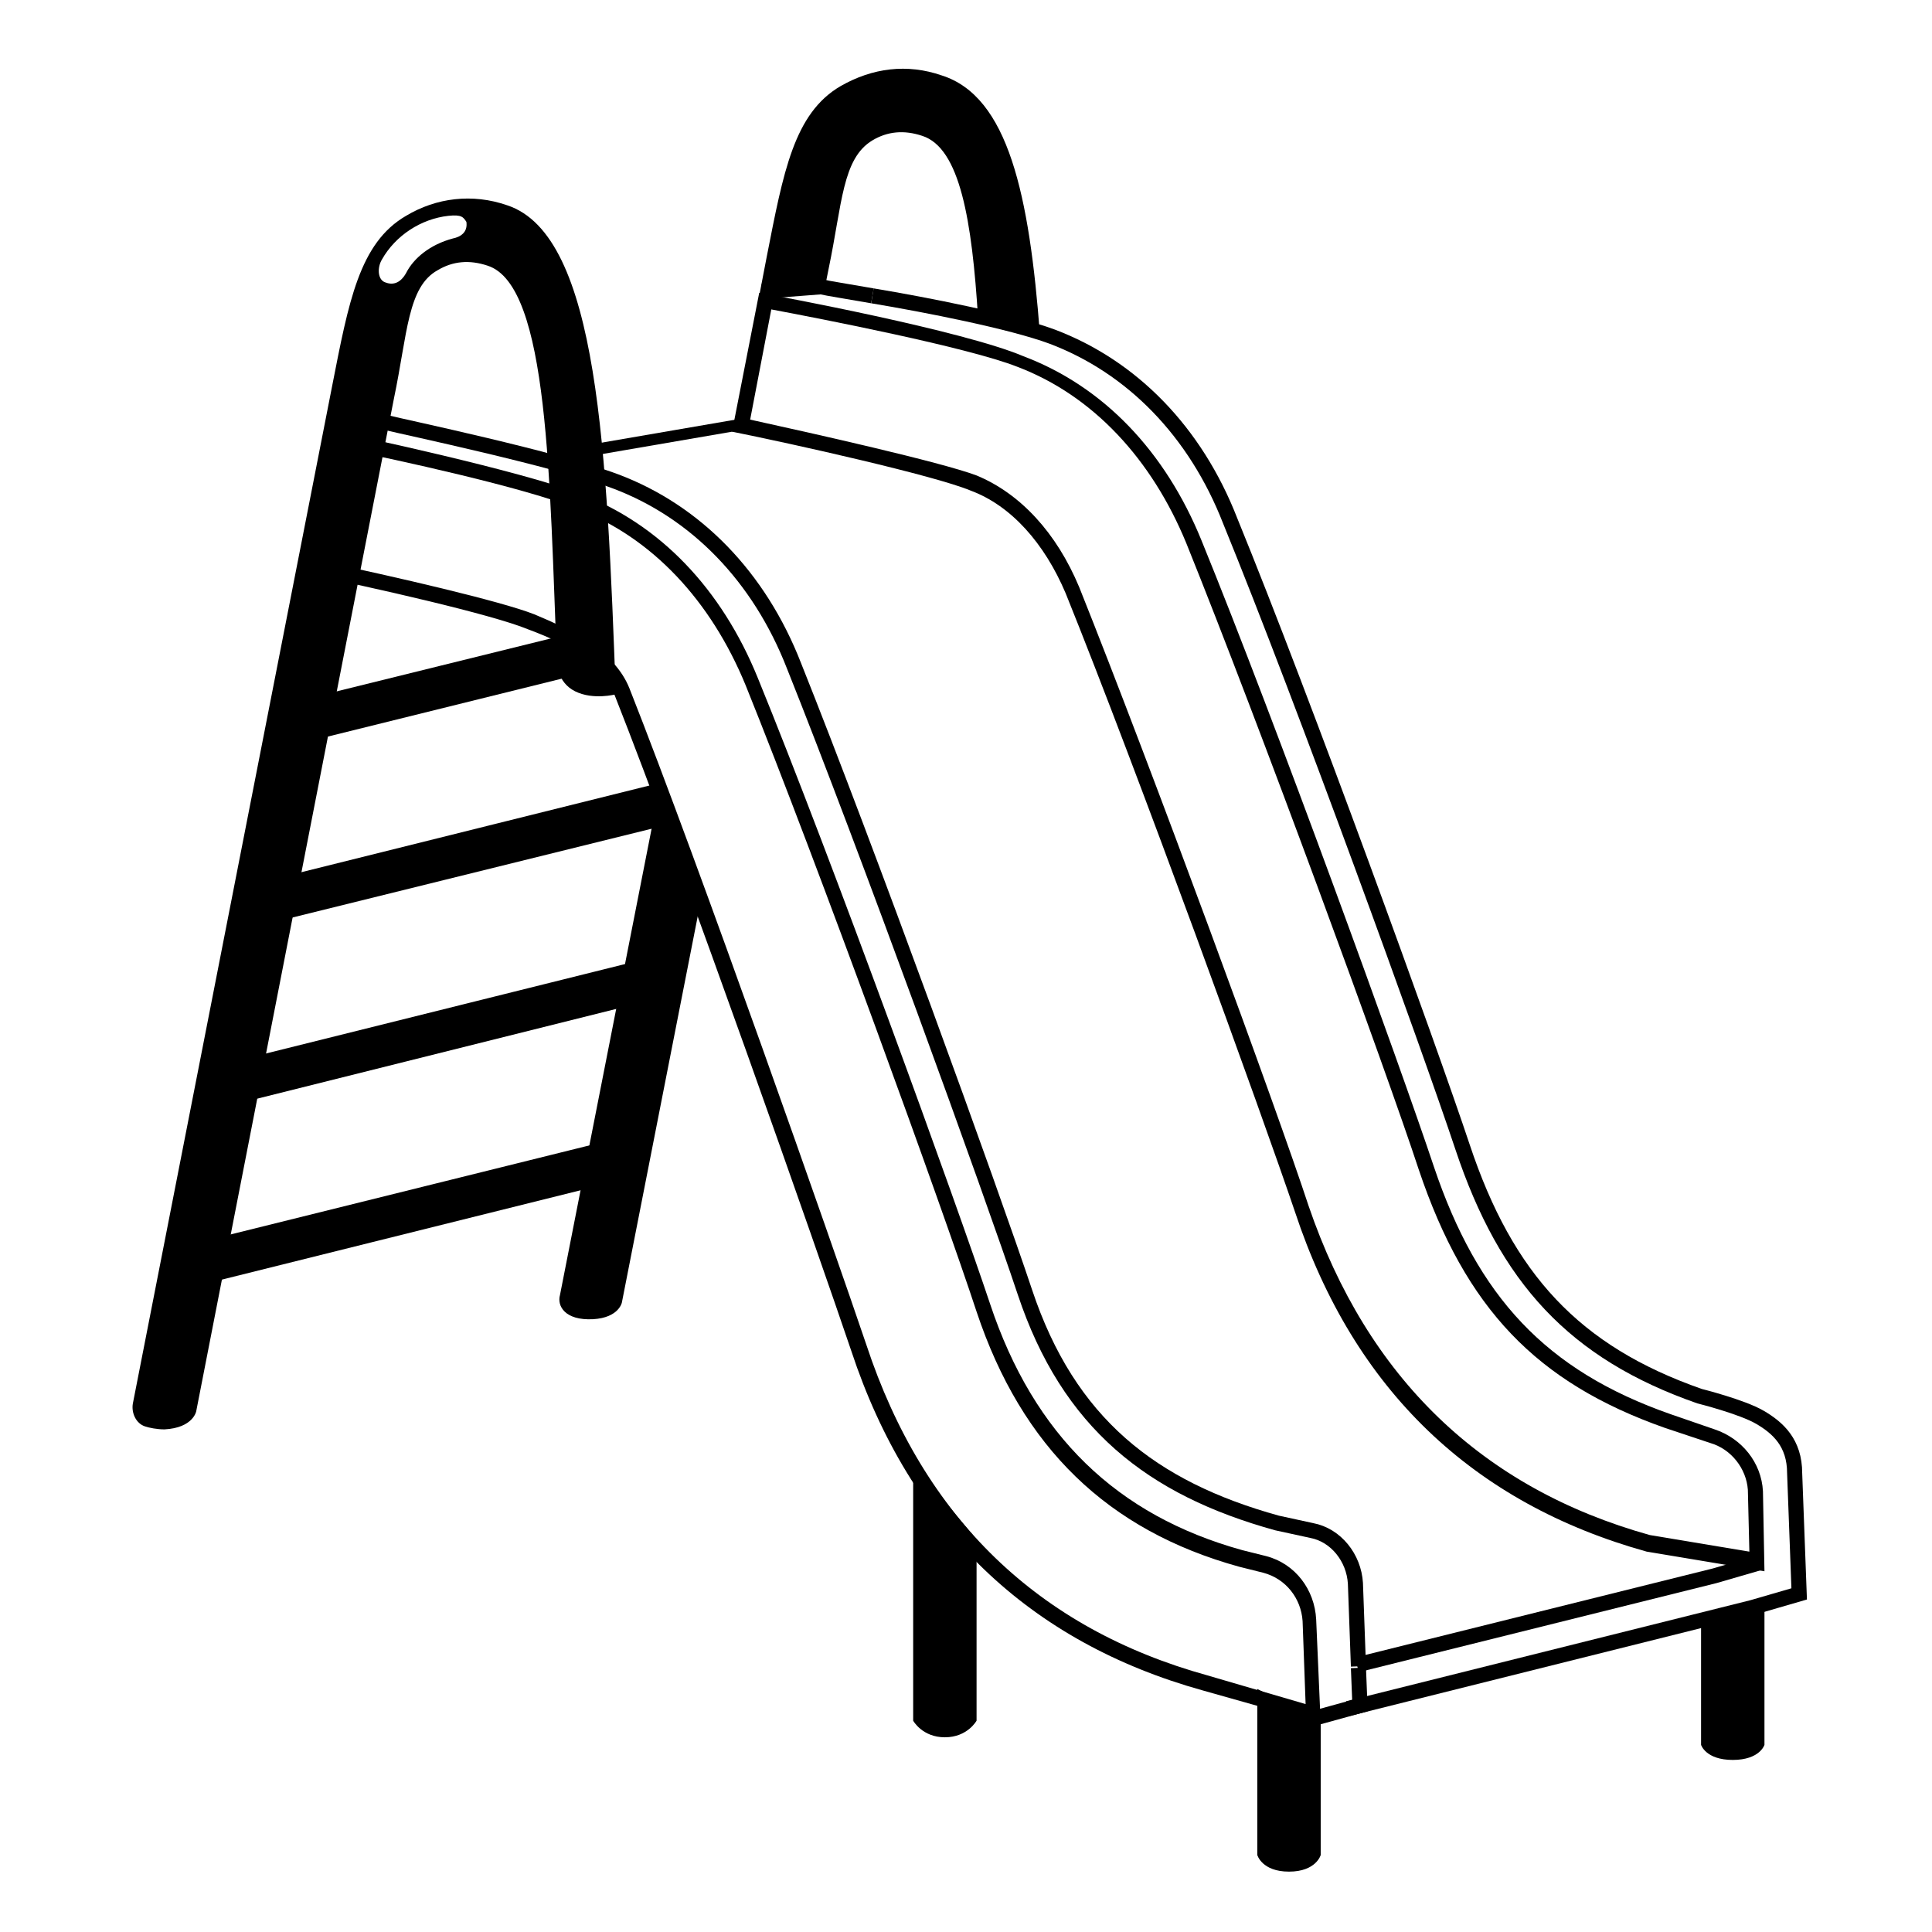
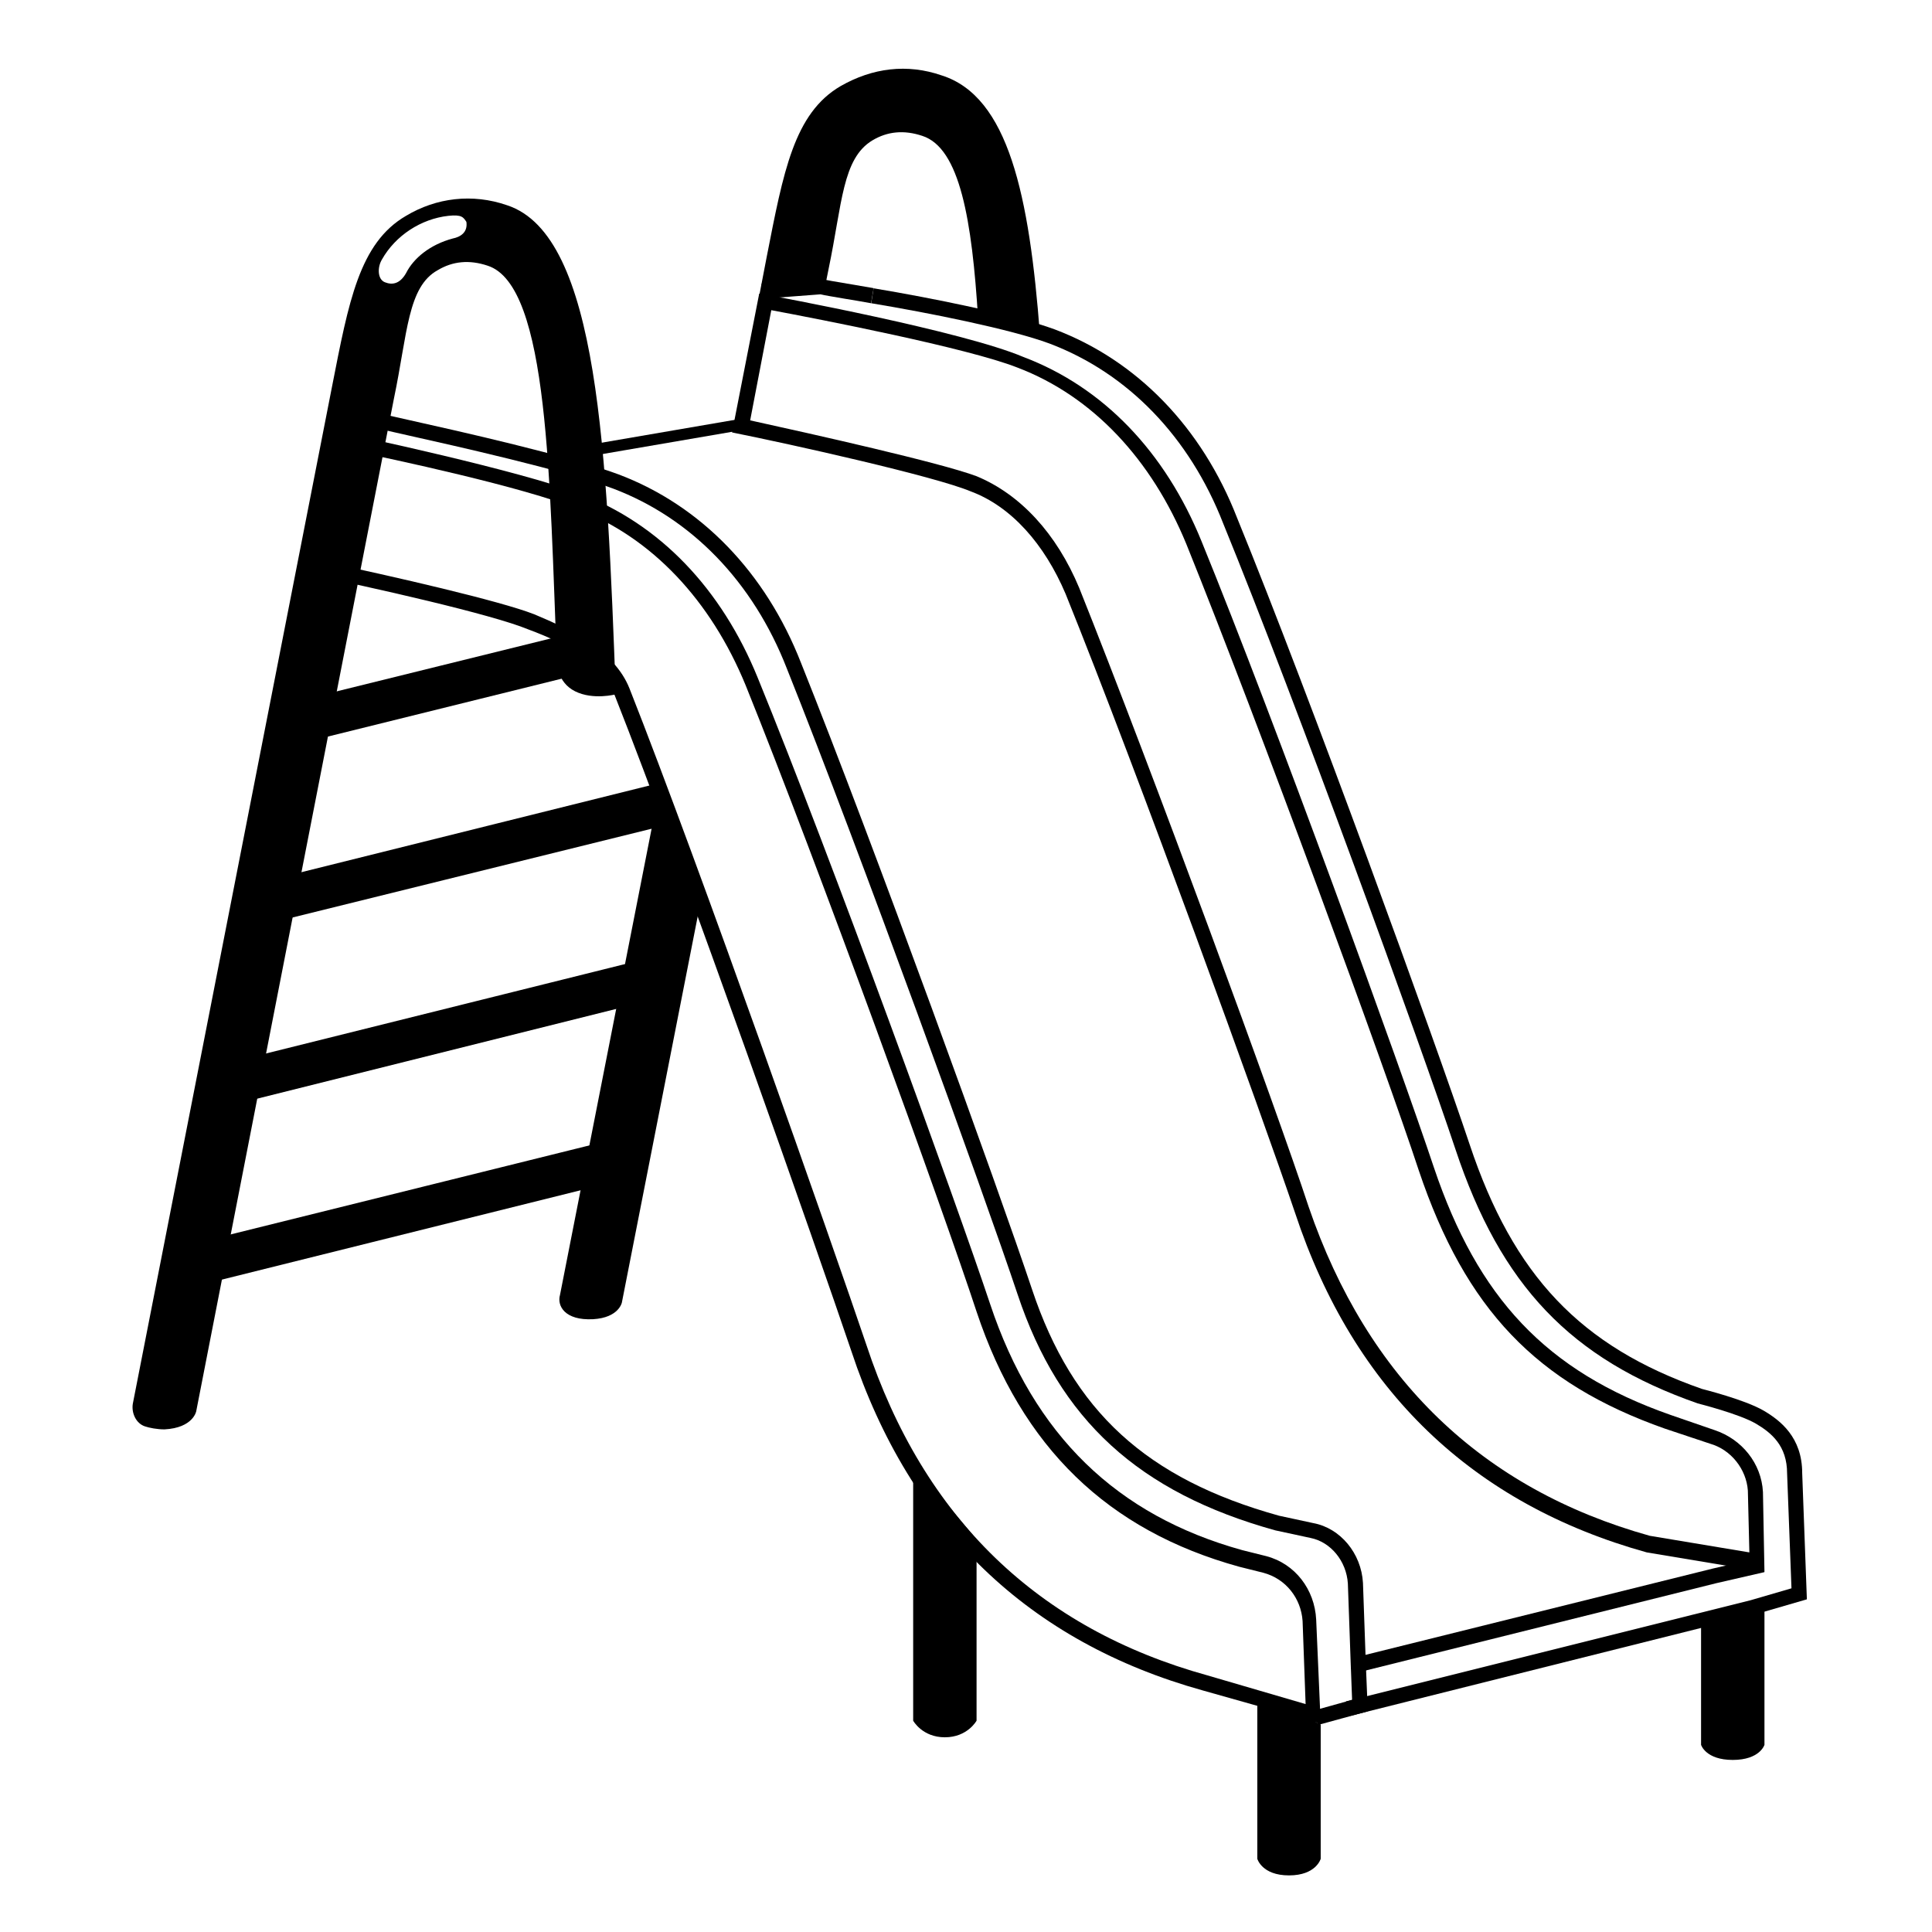
<svg xmlns="http://www.w3.org/2000/svg" viewBox="0 0 128 128">
  <g>
    <path d="M50.2,20.2l0.2-1.1" fill="none" />
    <path d="M68.9,22.2C68.2,12.9,66.8,6.4,62.4,5c-2.3-0.8-4.6-0.5-6.7,0.7c-3.1,1.8-3.8,5.7-4.9,11.3l-0.5,2.6l4.3-0.3l0.3-1.5 c0.9-4.3,0.9-7.3,2.9-8.5c1-0.6,2.1-0.7,3.3-0.3c2.5,0.8,3.3,5.6,3.7,12.1" />
    <path d="M116.9,106.7v8.9c0,0-0.3,1-2.1,1s-2.1-1-2.1-1v-8.3L116.9,106.7z" />
    <path d="M64.7,114c0,0-0.6,1.1-2.1,1.1s-2.1-1.1-2.1-1.1V97l4.2,5V114z" />
-     <path d="M87.5,122.9c0,0-0.3,1.1-2.1,1.1s-2.1-1.1-2.1-1.1v-11l4.2,2.1V122.9z" />
-     <path d="M57.8,19.6c-1.7-0.3-3-0.5-3.4-0.6l-3.9,0.3" fill="none" stroke="#000000" stroke-miterlimit="10" />
-     <path d="M89.3,113.2l26.8-6.7l3.1-0.9l-0.3-8c0-2-1.1-3-2.3-3.7s-4-1.4-4-1.4 c-8.3-2.9-12.8-7.8-15.7-16.5c-2.2-6.6-10.5-29.5-15.4-41.5c-2.3-5.9-6.5-10.2-11.8-12.2c-2.7-1-8.3-2.1-11.9-2.7" fill="none" stroke="#000000" stroke-miterlimit="10" />
-     <path d="M89.9,110.3l23.7-5.9l3.1-0.9" fill="none" stroke="#000000" stroke-miterlimit="10" />
-     <path d="M51.1,20.5C51.1,20.5,51.2,20.5,51.1,20.5c3.2,0.6,13,2.5,16.3,3.8c5,1.9,8.9,6.1,11.2,11.7C83.4,47.9,91.8,70.8,94,77.5 c3.1,9.2,7.8,14.1,16.3,17.1l3,1c1.4,0.4,2.4,1.7,2.5,3.1l0.1,4.1l-6.6-1.1c-11.1-3.1-18.7-10.4-22.6-21.8 c-2.1-6.4-10.4-29-15.2-41c-1.5-3.6-3.9-6.2-6.8-7.4c-2.4-0.9-10.9-2.8-15-3.7L51.1,20.5 M50.3,19.4l-1.8,9.2 c4,0.8,13.4,2.9,15.8,3.9c2.7,1,4.9,3.5,6.3,6.8c4.8,11.9,13,34.5,15.2,41c3.9,11.8,11.8,19.3,23.3,22.5l7.8,1.3l-0.1-5.3 c-0.1-1.9-1.4-3.5-3.2-4.1l-2.9-1c-8.3-2.9-12.8-7.8-15.7-16.4c-2.2-6.6-10.5-29.5-15.4-41.5c-2.4-5.9-6.5-10.2-11.8-12.2 C63.8,21.9,51.5,19.6,50.3,19.4L50.3,19.4z" />
-     <path d="M73.7,105.5c0.2-0.3,22-6.4,22-6.4c1.3-0.3,2.6-0.1,3.8,0.5c1.7,0.9,5.1,2,9.2,3.3c0.7,0.2,0.7,1.2,0,1.4 L86,110.8L73.7,105.5z" fill="none" />
+     <path d="M87.5,123.15c0,0-0.3,1.1-2.1,1.1s-2.1-1.1-2.1-1.1v-11l4.2,2.1V123.15z" />
+     <path d="M57.71,20.09c-0.65-0.12-1.25-0.22-1.75-0.3c-0.75-0.13-1.31-0.22-1.6-0.29l-3.82,0.29l-0.08-1l3.98-0.31l0.08,0.02 c0.24,0.06,0.81,0.16,1.6,0.29c0.51,0.09,1.1,0.19,1.76,0.3L57.71,20.09z" />
+     <path d="M89.42,113.69l-0.24-0.97l26.8-6.7l2.71-0.79l-0.29-7.61c0-1.84-1.04-2.69-2.05-3.29c-1.12-0.66-3.84-1.34-3.87-1.35 c-8.41-2.94-13.05-7.81-16.05-16.83c-2.29-6.88-10.55-29.63-15.39-41.47c-2.23-5.73-6.32-9.96-11.51-11.92 c-2.56-0.95-7.96-2.03-11.81-2.67l0.16-0.99c3.89,0.65,9.36,1.75,11.99,2.72c5.46,2.06,9.76,6.5,12.09,12.49 c4.84,11.85,13.11,34.64,15.41,41.52c2.9,8.69,7.35,13.38,15.39,16.19c0.07,0.02,2.84,0.71,4.09,1.44 c1.09,0.64,2.55,1.76,2.55,4.13l0.31,8.37l-3.48,1.01L89.42,113.69z" />
+     <polygon points="90.02,110.79 89.78,109.81 113.48,103.92 116.67,103.19 116.89,104.16 113.71,104.89 " />
+     <path d="M51.1,20.55C51.1,20.55,51.2,20.55,51.1,20.55c3.2,0.6,13,2.5,16.3,3.8c5,1.9,8.9,6.1,11.2,11.7 c4.8,11.9,13.2,34.8,15.4,41.5c3.1,9.2,7.8,14.1,16.3,17.1l3,1c1.4,0.4,2.4,1.7,2.5,3.1l0.1,4.1l-6.6-1.1 c-11.1-3.1-18.7-10.4-22.6-21.8c-2.1-6.4-10.4-29-15.2-41c-1.5-3.6-3.9-6.2-6.8-7.4c-2.4-0.9-10.9-2.8-15-3.7L51.1,20.55 M50.3,19.45l-1.8,9.2c4,0.8,13.4,2.9,15.8,3.9c2.7,1,4.9,3.5,6.3,6.8c4.8,11.9,13,34.5,15.2,41c3.9,11.8,11.8,19.3,23.3,22.5 l7.8,1.3l-0.1-5.3c-0.1-1.9-1.4-3.5-3.2-4.1l-2.9-1c-8.3-2.9-12.8-7.8-15.7-16.4c-2.2-6.6-10.5-29.5-15.4-41.5 c-2.4-5.9-6.5-10.2-11.8-12.2C63.8,21.95,51.5,19.65,50.3,19.45L50.3,19.45z" />
    <path d="M46.6,58.8l-5.4,27.5c0,0-0.2,1-1.9,1.1c-1.9,0.1-2.4-0.9-2.2-1.6l6.7-34.1L46.6,58.8z" />
    <path d="M46.6,58.8L46.6,58.8z" />
-     <path d="M43.7,51.6L43.7,51.6z" />
    <g>
      <path d="M37.3,42.1l-17,4.2l-0.6,3l21-5.2L37.3,42.1z" />
      <path d="M44,51.8L44,51.8z" />
-       <path d="M45,54.3L45,54.3z" />
      <path d="M44,51.8l-26.1,6.5l-0.6,3L44,54.7c0,0,0.5-0.1,1-0.3L44,51.8z" />
      <path d="M42.5,63.6l-26.9,6.7l-0.6,3l26.8-6.7c0,0,1.7-0.2,1.8-1.5C43.8,64,43.1,63.5,42.5,63.6z" />
      <path d="M40.2,75.6l-27,6.7l-0.6,3l26.9-6.7c0,0,1.7-0.2,1.8-1.5C41.6,76,40.8,75.4,40.2,75.6z" />
    </g>
-     <path d="M87.5,111.7" fill="none" stroke="#000000" stroke-miterlimit="10" stroke-width="0.75" />
-     <path d="M37,30.2l12.2-2.1" fill="none" stroke="#000000" stroke-miterlimit="10" stroke-width="0.75" />
-     <path d="M97.1,95.3c-0.3-0.3-1.9-1.5-2.3-1.8c-2.5-1.9-5-6.4-8-13.3c-5.2-12-11.1-29.6-15.2-40.2 c-0.7-1.9-1.6-3.2-2.4-4.4l-25,6.3L66.7,100c0.7,1,1.4,1.9,2,2.6L97.1,95.3z" fill="none" />
-     <path d="M90,110.4l-0.2-5.5c-0.1-1.7-1.3-3.2-2.9-3.5l-2.3-0.5 c-8.3-2.3-13.8-6.6-16.7-15.3C65.7,79,57.4,56.1,52.6,44.1c-2.3-5.9-6.5-10.2-11.8-12.2c-4-1.5-14-3.6-15.2-3.9l-3.4,0.5" fill="none" stroke="#000000" stroke-miterlimit="10" />
-     <path d="M87.2,113.8l2.9-0.8l-0.1-2.5" fill="none" stroke="#000000" stroke-miterlimit="10" />
-     <path d="M58.8,88.7" fill="none" stroke="#000000" stroke-miterlimit="10" />
-     <path d="M37.3,40.9" fill="none" stroke="#000000" stroke-miterlimit="10" />
+     <rect height="0.75" transform="matrix(0.9856 -0.1693 0.1693 0.9856 -4.3119 7.7154)" width="12.38" x="36.91" y="28.78" />
+     <path d="M89.5,110.56l-0.2-5.64c-0.09-1.49-1.14-2.77-2.49-3.03l-2.32-0.5c-9.04-2.51-14.3-7.32-17.07-15.63 c-2.2-6.58-10.48-29.44-15.29-41.47c-2.23-5.73-6.32-9.96-11.51-11.92c-3.22-1.21-10.53-2.84-13.65-3.54 c-0.65-0.15-1.13-0.25-1.4-0.32l-3.3,0.49l-0.15-0.99l3.5-0.51l0.1,0.02c0.22,0.05,0.74,0.17,1.47,0.33 c3.14,0.7,10.49,2.35,13.79,3.58c5.46,2.06,9.75,6.5,12.09,12.49c4.82,12.04,13.11,34.93,15.31,41.52 c2.69,8.06,7.58,12.54,16.36,14.98l2.27,0.49c1.79,0.33,3.18,2,3.29,3.96l0.2,5.65L89.5,110.56z" />
+     <polygon points="87.33,114.28 87.07,113.32 89.58,112.62 89.5,110.52 90.5,110.48 90.62,113.38 " />
    <path d="M23,29.8c3,0.6,11.8,2.5,15.2,3.9c5,1.9,8.9,6.1,11.2,11.7c4.8,11.9,13.1,34.8,15.3,41.5c3,9,8.7,14.5,17.4,16.9l1.6,0.4 c1.5,0.4,2.5,1.7,2.6,3.2l0.2,5.5L80,111c-11.2-3.1-18.8-10.4-22.6-21.9c-2.2-6.5-11-31.6-15.7-43.5c-1-2.5-3.9-3.9-6.3-4.9 c-2.3-0.9-9.3-2.5-14-3.5L23,29.8 M22.2,28.6l-2,9.4c4.4,0.9,12.4,2.7,14.8,3.7c2.7,1,5,2.3,5.7,4.3c4.7,11.9,13.5,37,15.7,43.5 c3.9,11.8,11.8,19.3,23.3,22.5l7.8,2.2l-0.3-6.9c-0.1-2-1.4-3.7-3.3-4.2l-1.6-0.4c-8.3-2.3-13.8-7.6-16.7-16.3 c-2.2-6.6-10.5-29.5-15.4-41.5c-2.4-5.9-6.5-10.2-11.8-12.2C34.5,31.2,23.4,28.8,22.2,28.6L22.2,28.6z" />
    <path d="M33.6,13.6c-2.3-0.8-4.7-0.5-6.7,0.7c-3.1,1.8-3.8,5.7-4.9,11.3L8.8,93c-0.1,0.6,0.2,1.3,0.8,1.5c0.3,0.1,0.8,0.2,1.3,0.2 c1.9-0.1,2.1-1.2,2.1-1.2l13.1-67.1C27,22.1,27,19,29,17.9c1-0.6,2.1-0.7,3.3-0.3c4.1,1.3,4.1,14.4,4.6,26.3c0,0,0,1.3,1.2,1.9 c1.2,0.6,2.7,0.2,2.7,0.2C40.2,30.1,39.7,15.6,33.6,13.6z M30,15.8c-1.5,0.4-2.6,1.3-3.1,2.3c-0.4,0.7-0.9,0.8-1.4,0.6 c-0.5-0.2-0.5-1-0.2-1.5c0.9-1.6,2.6-2.7,4.4-2.9c0.9-0.1,1,0.1,1.2,0.4C31,15.4,30.5,15.7,30,15.8z" />
  </g>
</svg>
